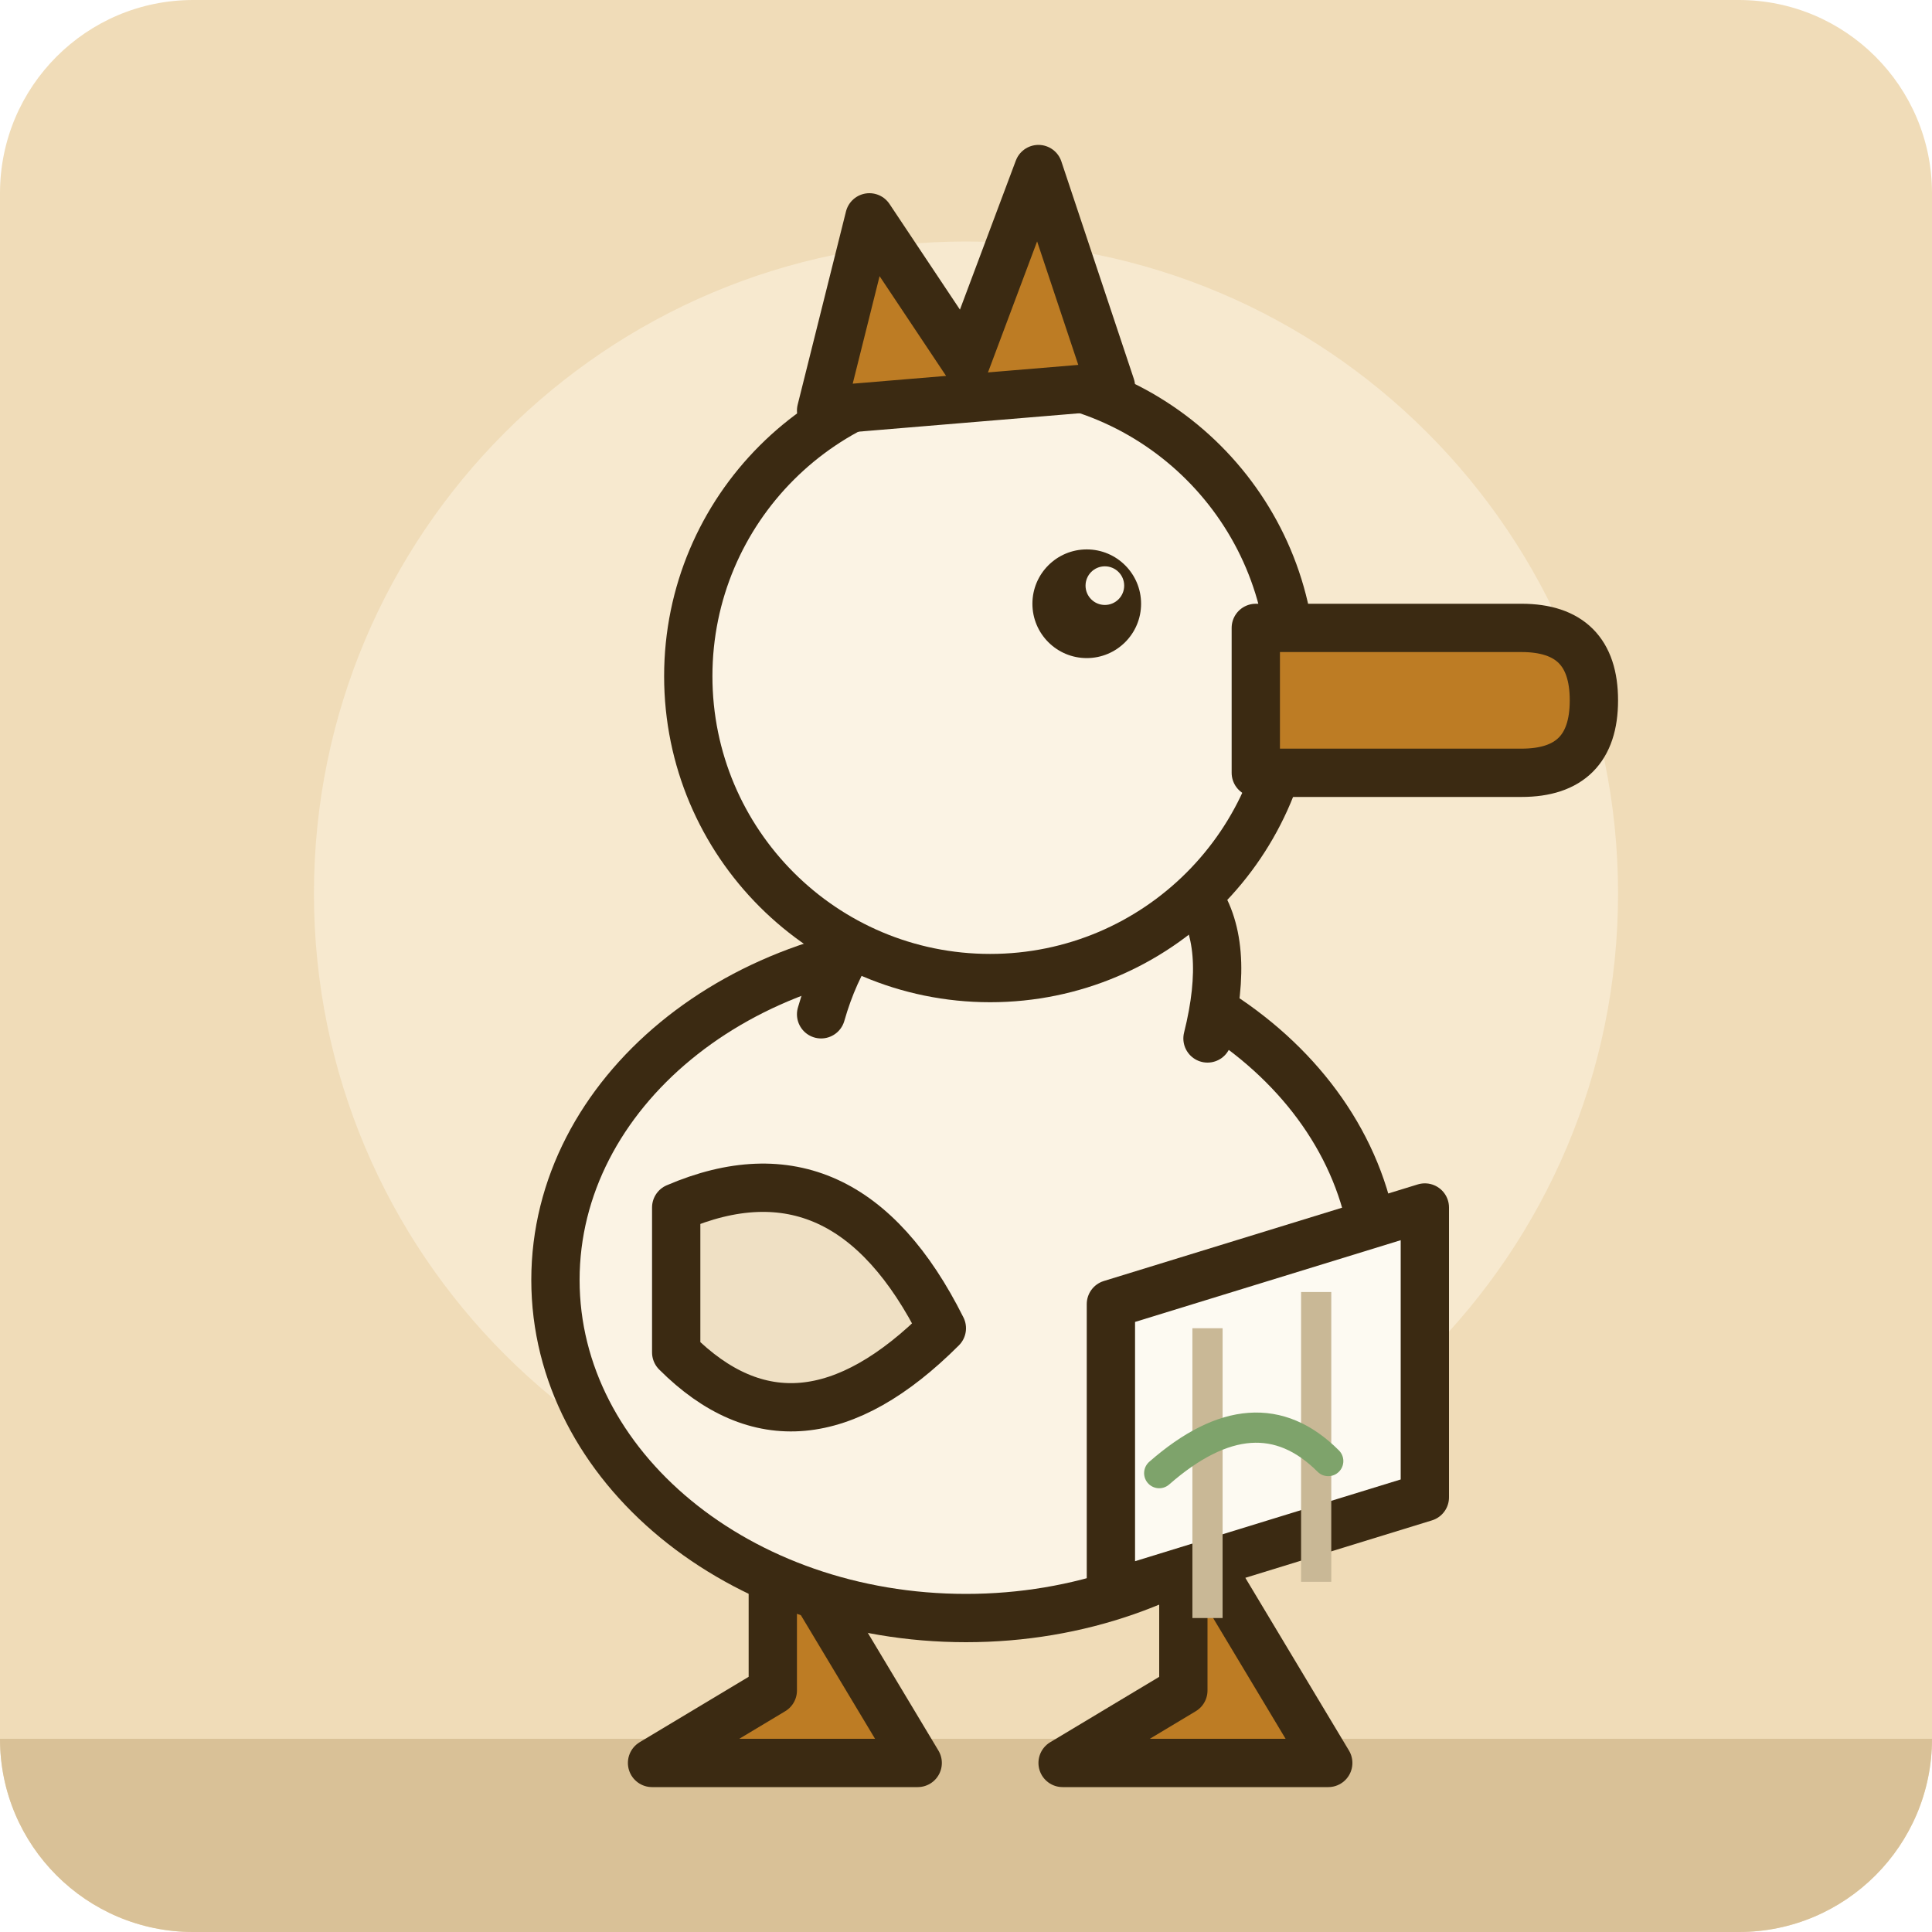
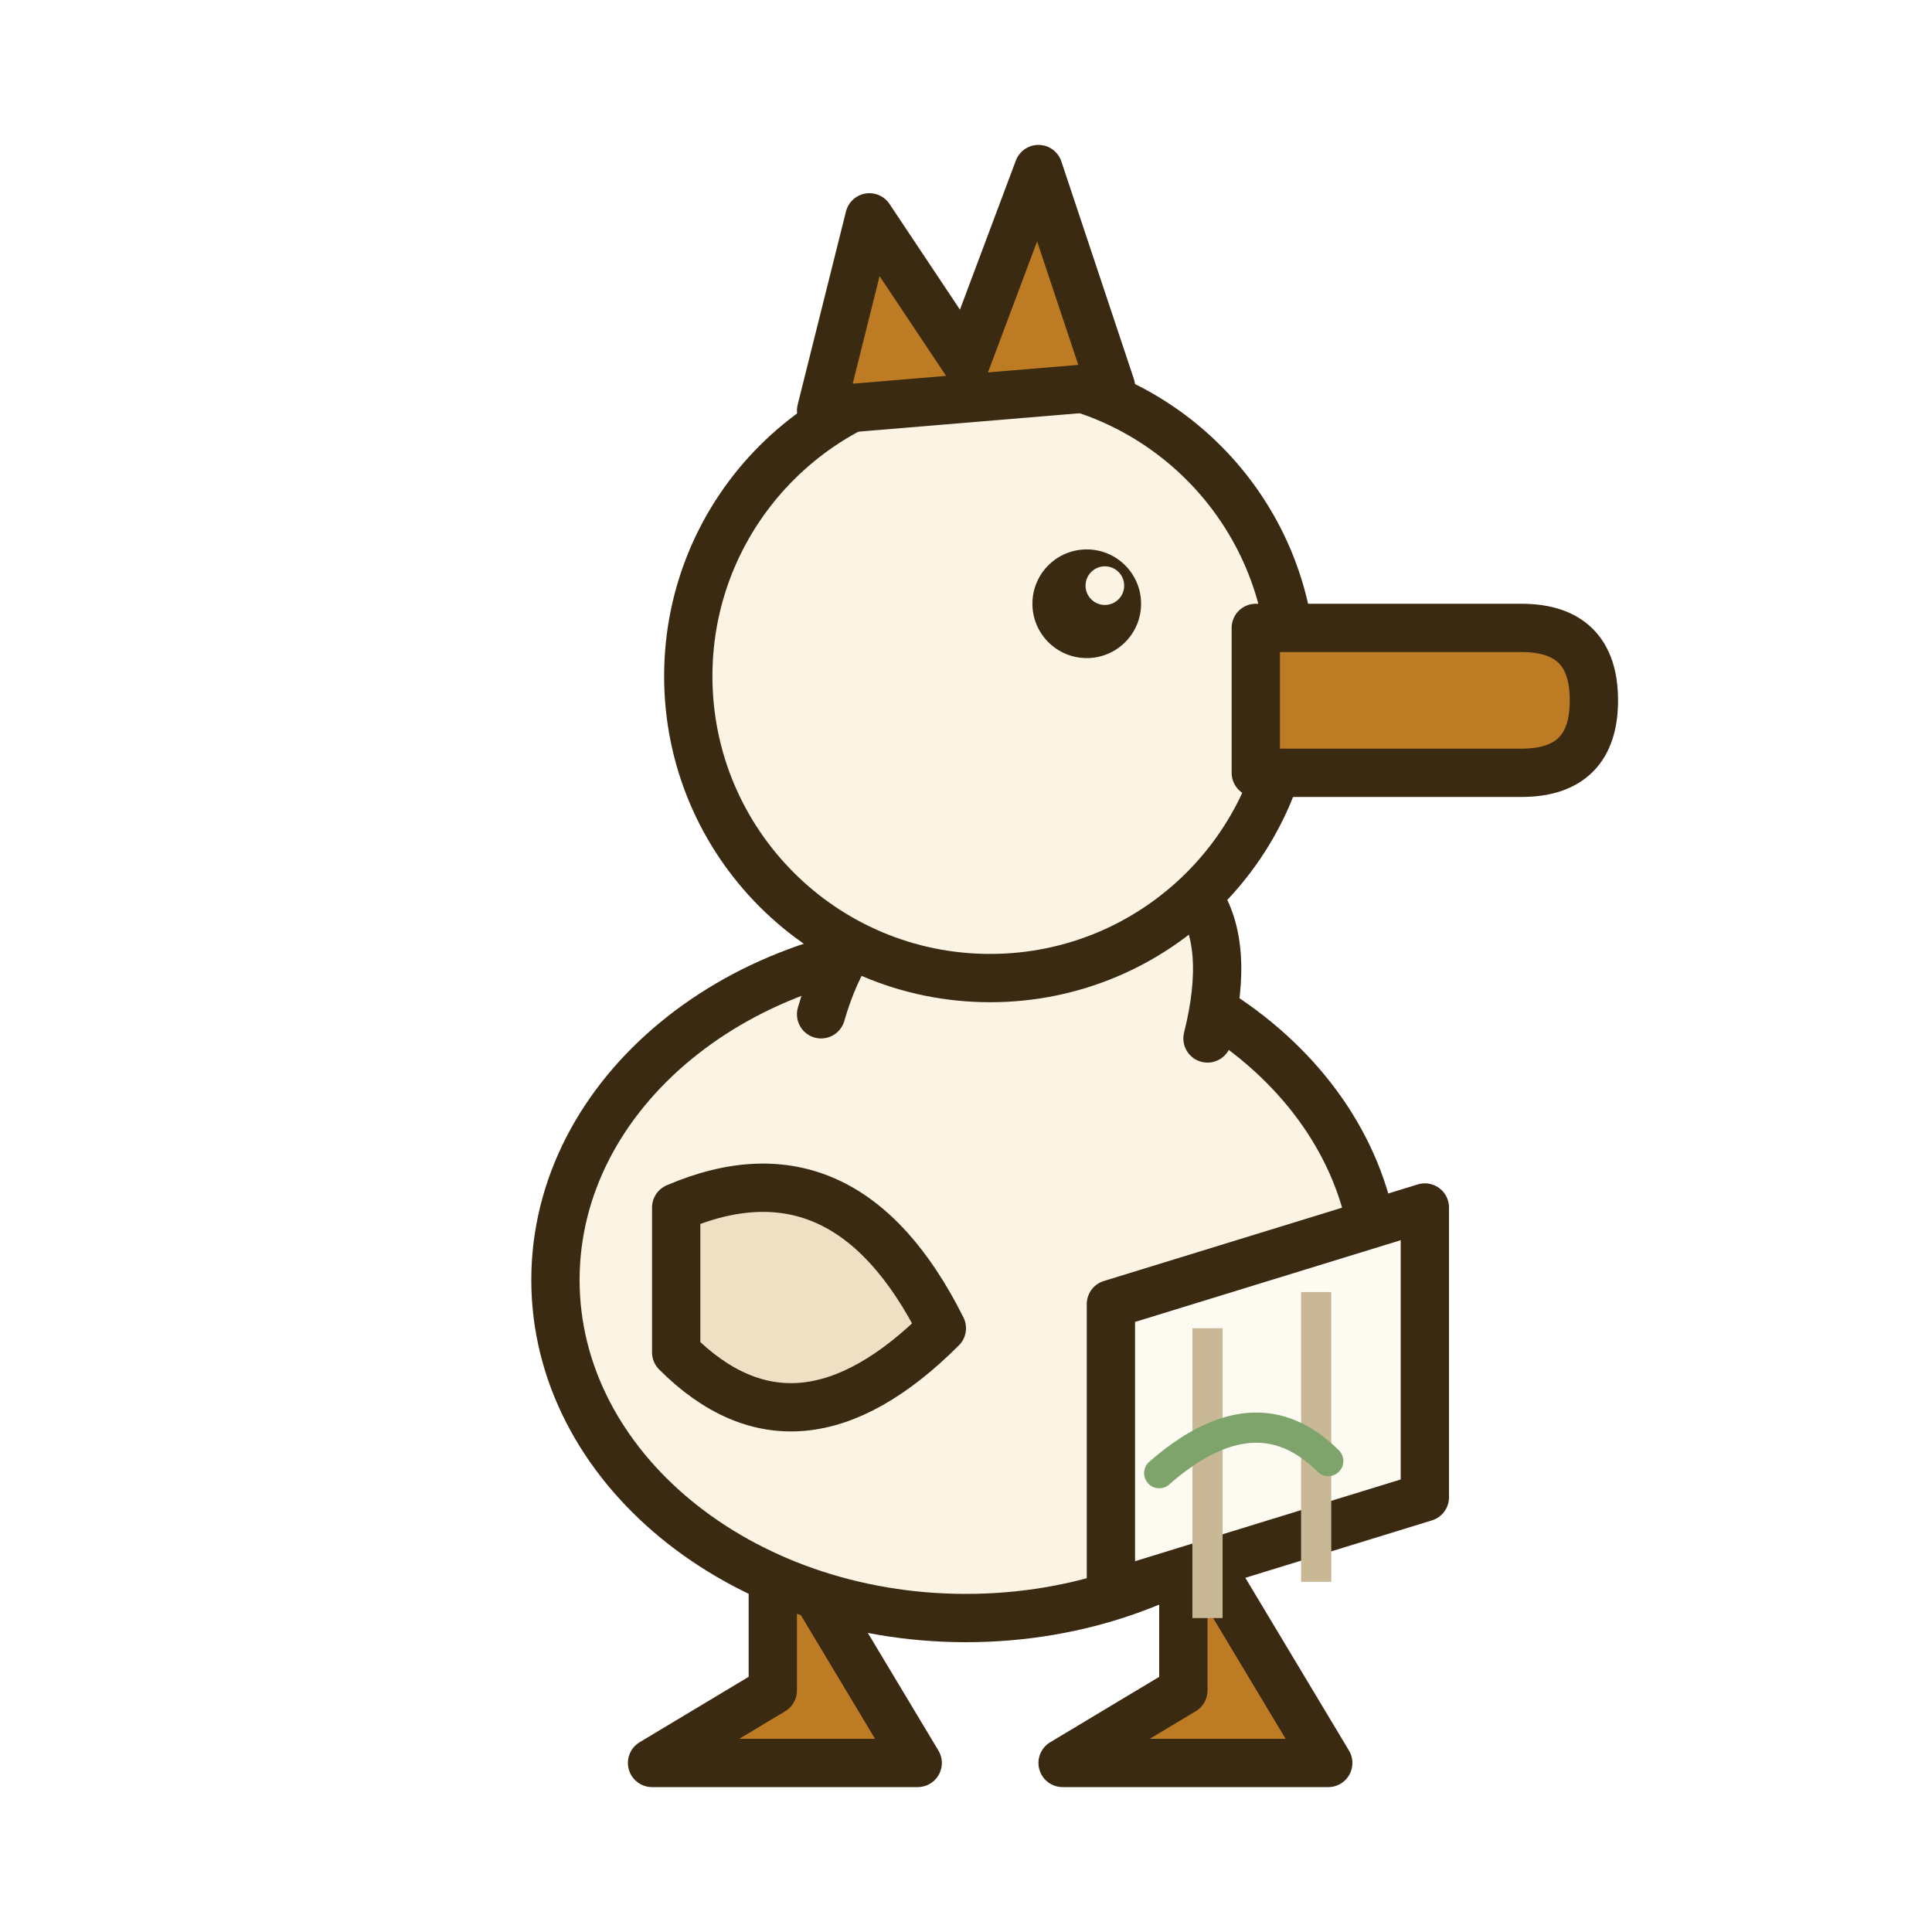
<svg xmlns="http://www.w3.org/2000/svg" viewBox="0 0 160 160" width="160" height="160" role="img" aria-label="Ori, a duck navigator with a broad bill and crown tuft, holding a folded map">
-   <defs>
-     <clipPath id="ori-frame">
-       <rect x="0" y="0" width="160" height="160" rx="16" />
-     </clipPath>
-   </defs>
-   <g clip-path="url(#ori-frame)">
-     <rect width="160" height="160" fill="#f0dcb8" />
-     <circle cx="80" cy="74" r="54" fill="#f7e9cf" />
-     <rect x="0" y="144" width="160" height="16" fill="#d9c197" />
-     <g stroke="#3b2a12" stroke-width="4" stroke-linejoin="round" stroke-linecap="round">
-       <path d="M64 126 v14 l-10 6 h22 z" fill="#bd7c24" />
-       <path d="M98 126 v14 l-10 6 h22 z" fill="#bd7c24" />
-       <ellipse cx="80" cy="106" rx="34" ry="28" fill="#fbf3e4" />
-       <path d="M56 100 q14 -6 22 10 q-12 12 -22 2 z" fill="#efe0c4" />
-       <path d="M68 84 q4 -14 20 -14 q16 0 12 16" fill="#fbf3e4" />
-       <circle cx="82" cy="56" r="25" fill="#fbf3e4" />
-       <path d="M104 52 h22 q6 0 6 6 q0 6 -6 6 h-22 z" fill="#bd7c24" />
-       <path d="M68 34 l4 -16 l8 12 l6 -16 l6 18 z" fill="#bd7c24" />
-       <path d="M92 108 l26 -8 l0 24 l-26 8 z" fill="#fdfaf2" />
-     </g>
-     <path d="M100 110 l0 24 M109 107 l0 24" stroke="#c9b896" stroke-width="2.5" />
-     <path d="M96 122 q8 -7 14 -1" fill="none" stroke="#7ea36b" stroke-width="2.5" stroke-linecap="round" />
-     <circle cx="90" cy="50" r="4.5" fill="#3b2a12" />
-     <circle cx="91.5" cy="48.5" r="1.6" fill="#fbf3e4" />
+   <g stroke="#3b2a12" stroke-width="4" stroke-linejoin="round" stroke-linecap="round">
+     <path d="M64 126 v14 l-10 6 h22 z" fill="#bd7c24" />
+     <path d="M98 126 v14 l-10 6 h22 z" fill="#bd7c24" />
+     <ellipse cx="80" cy="106" rx="34" ry="28" fill="#fbf3e4" />
+     <path d="M56 100 q14 -6 22 10 q-12 12 -22 2 z" fill="#efe0c4" />
+     <path d="M68 84 q4 -14 20 -14 q16 0 12 16" fill="#fbf3e4" />
+     <circle cx="82" cy="56" r="25" fill="#fbf3e4" />
+     <path d="M104 52 h22 q6 0 6 6 q0 6 -6 6 h-22 z" fill="#bd7c24" />
+     <path d="M68 34 l4 -16 l8 12 l6 -16 l6 18 z" fill="#bd7c24" />
+     <path d="M92 108 l26 -8 l0 24 l-26 8 z" fill="#fdfaf2" />
  </g>
+   <path d="M100 110 l0 24 M109 107 l0 24" stroke="#c9b896" stroke-width="2.5" />
+   <path d="M96 122 q8 -7 14 -1" fill="none" stroke="#7ea36b" stroke-width="2.5" stroke-linecap="round" />
+   <circle cx="90" cy="50" r="4.5" fill="#3b2a12" />
+   <circle cx="91.5" cy="48.5" r="1.6" fill="#fbf3e4" />
</svg>
